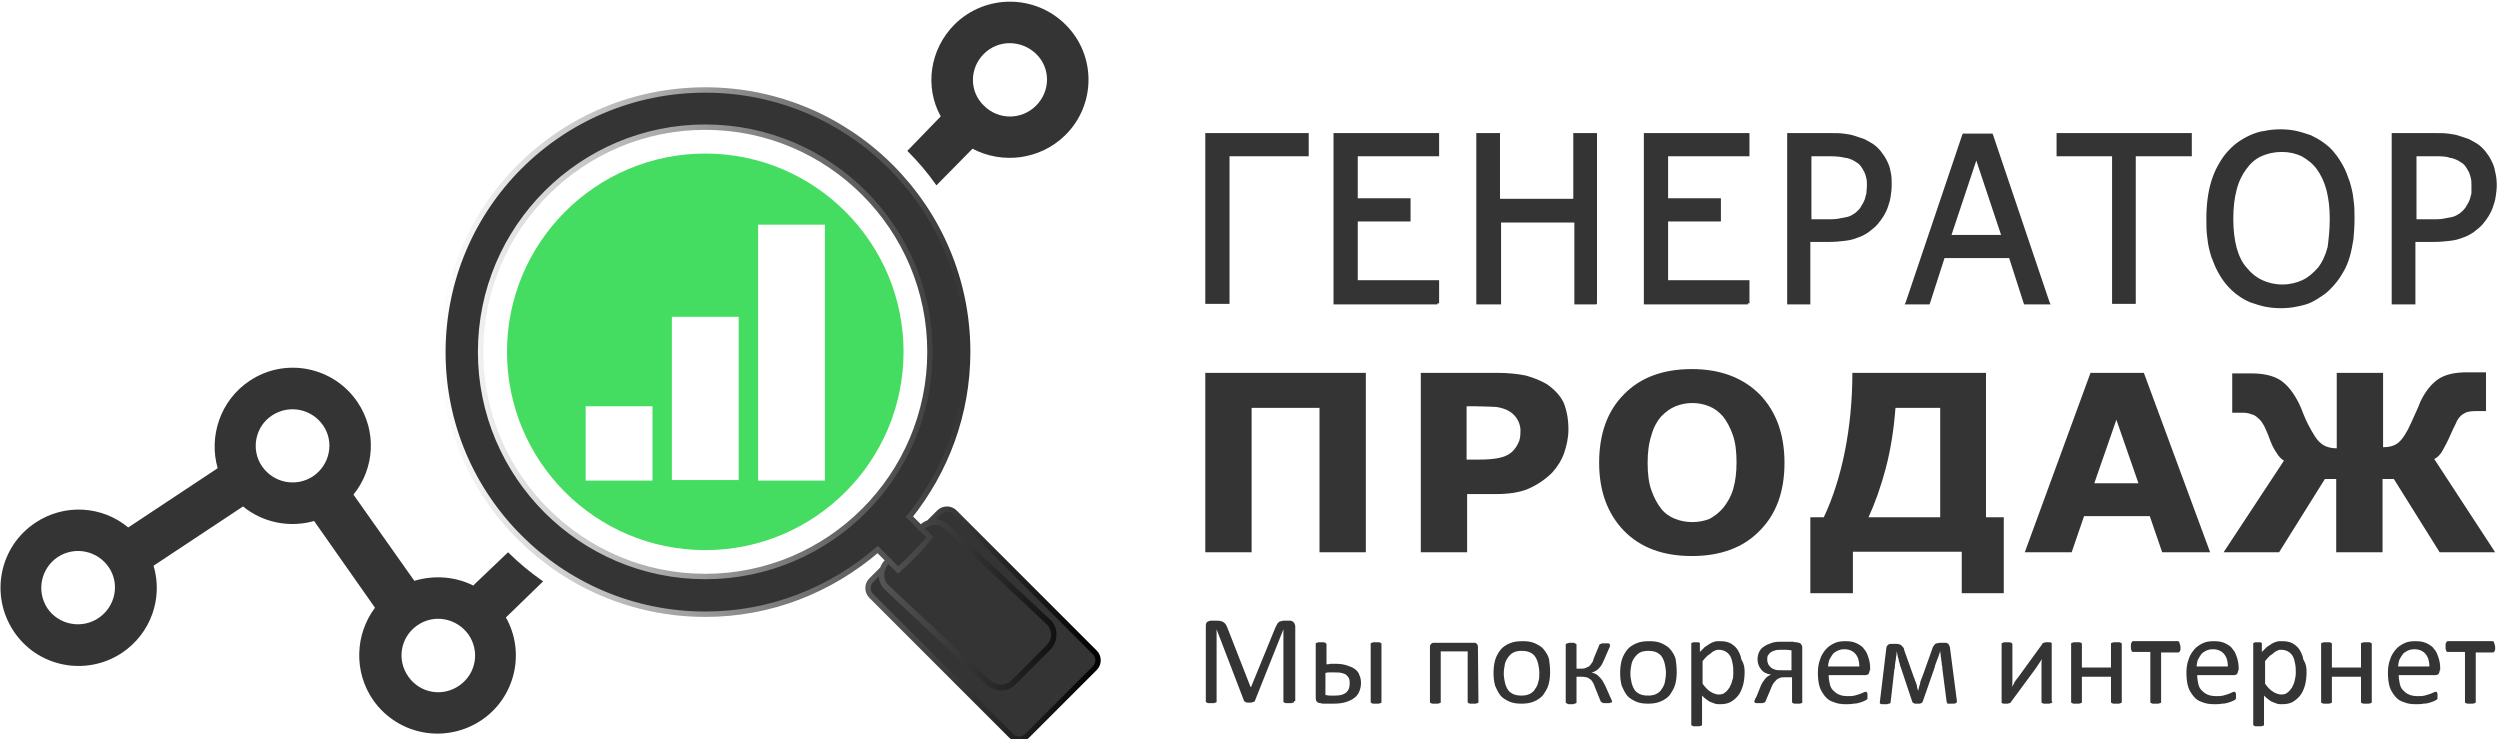
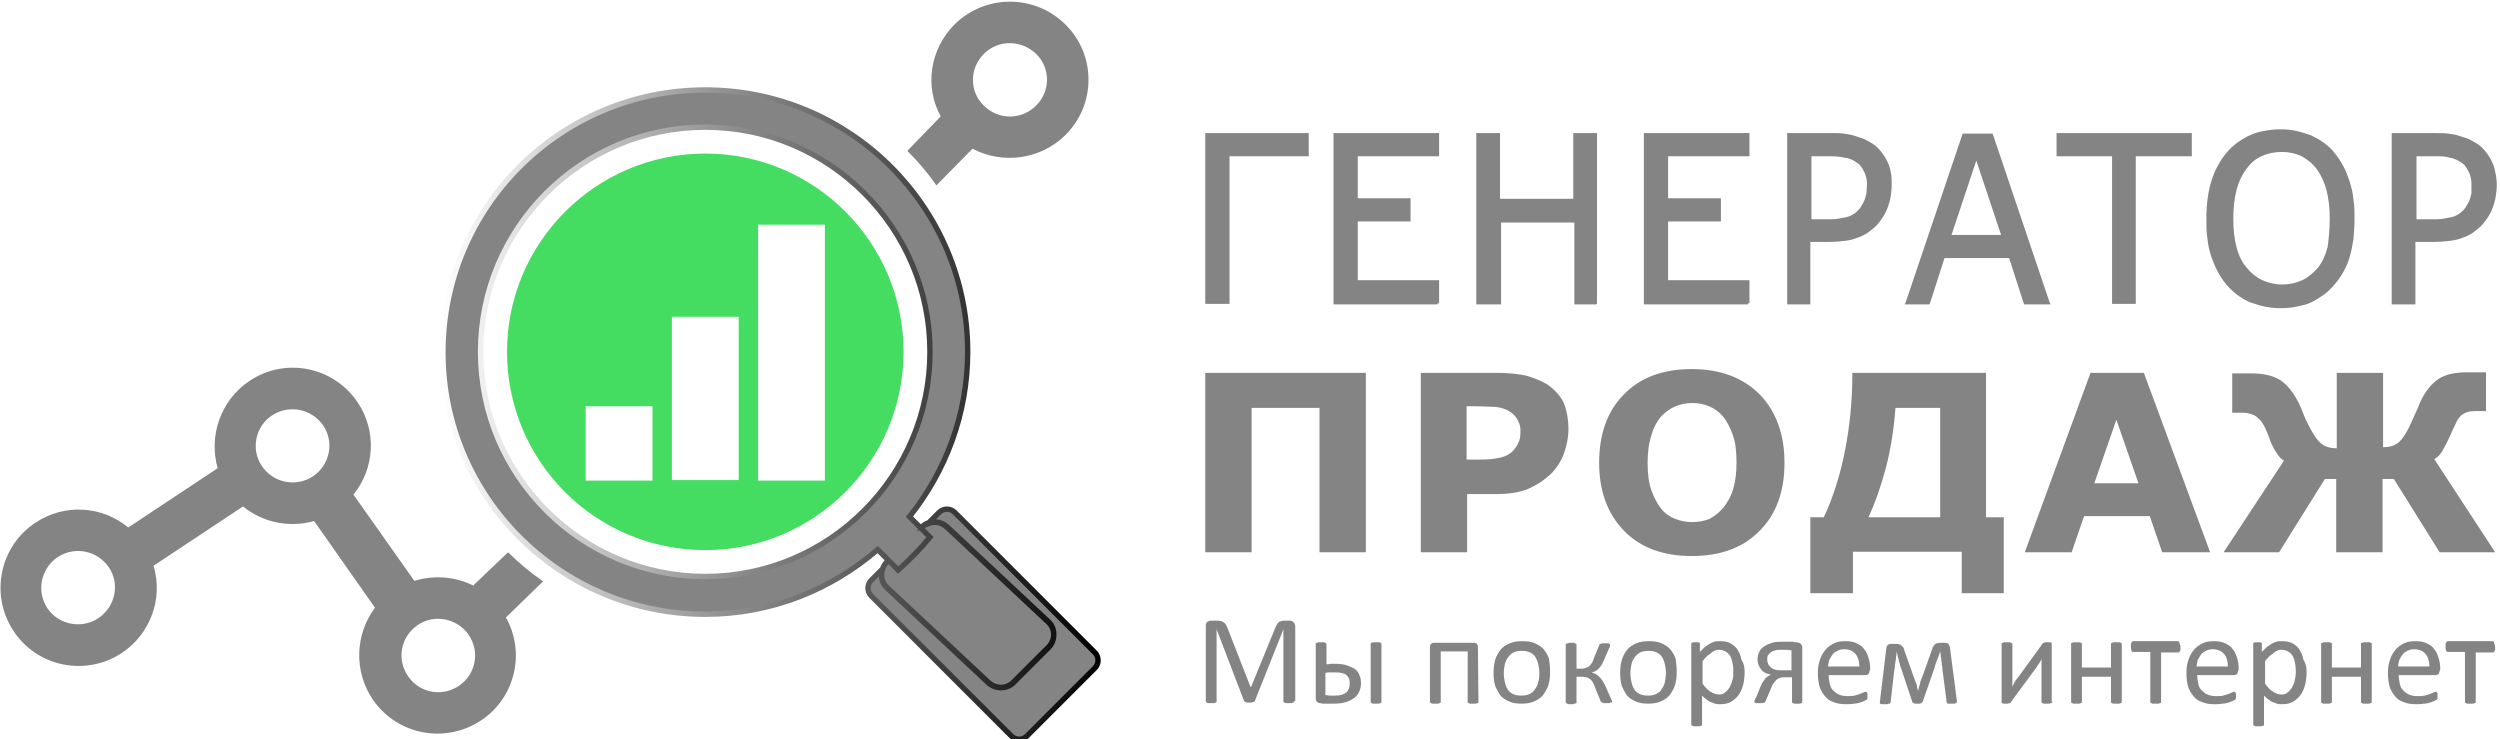
<svg xmlns="http://www.w3.org/2000/svg" version="1.1" id="Layer_1" x="0px" y="0px" viewBox="0 0 464 137" style="enable-background:new 0 0 464 137;" xml:space="preserve">
  <style type="text/css">
- 	.st0{fill:#353434;}
- 	.st1{fill:#353434;stroke:url(#SVGID_1_);stroke-miterlimit:10;}
+ 	.st0{fill:#848484;}
+ 	.st1{fill:#848484;stroke:url(#SVGID_1_);stroke-miterlimit:10;}
	.st2{fill:#44DD61;}
</style>
  <g>
    <path class="st0" d="M182.6,10c-2.7,2.7-2.7,7,0,9.6c2.7,2.7,7,2.7,9.7,0s2.7-7,0-9.6S185.3,7.3,182.6,10L182.6,10z M177.2,4.5   c5.7-5.6,14.9-5.6,20.6,0.1c5.7,5.7,5.6,14.9-0.1,20.5c-4.7,4.6-11.7,5.4-17.2,2.5l-6.7,6.8c-1.6-2.3-3.4-4.4-5.4-6.4l6.2-6.4   C171.6,16.2,172.5,9.2,177.2,4.5L177.2,4.5z M66.4,74.7c3.6,5.4,3.1,12.3-0.8,17.1l11.3,16c3.7-1.1,7.6-0.8,11,0.9v-0.1l6.4-6.1   c2,2,4.2,3.8,6.5,5.4l-6.9,6.7c3.6,6.4,1.8,14.6-4.3,18.9c-6.6,4.6-15.6,3.1-20.3-3.5c-3.7-5.3-3.4-12.3,0.3-17.2L58.3,96.7   C53.7,98,48.8,97,45.1,94l0,0l0,0l-16.6,11c1.8,6-0.5,12.6-5.9,16.2c-6.7,4.4-15.7,2.6-20.1-4.1S-0.1,101.4,6.6,97   c5.4-3.6,12.4-3.1,17.2,0.9l16.6-11c-1.7-5.9,0.5-12.6,5.9-16.2C53,66.2,62,68.1,66.4,74.7L66.4,74.7z M18.3,114.7   c3.1-2.1,4-6.3,1.9-9.4s-6.3-4-9.5-1.9c-3.1,2.1-4,6.3-1.9,9.5C10.9,116,15.2,116.8,18.3,114.7L18.3,114.7z M48.6,86.5   c2.1,3.1,6.3,4,9.5,1.9c3.1-2.1,4-6.3,1.9-9.4s-6.3-4-9.5-1.9C47.4,79.1,46.5,83.4,48.6,86.5L48.6,86.5z M77.4,116.1   c-3.1,2.2-3.8,6.4-1.6,9.5c2.2,3.1,6.4,3.8,9.5,1.6s3.8-6.4,1.6-9.5C84.7,114.7,80.5,113.9,77.4,116.1L77.4,116.1z" />
-     <linearGradient id="SVGID_1_" gradientUnits="userSpaceOnUse" x1="81.7" y1="76.95" x2="204.3" y2="76.95">
+     <linearGradient id="SVGID_1_" gradientUnits="userSpaceOnUse" x1="81.7" y1="61.05" x2="204.3" y2="61.05" gradientTransform="matrix(1 0 0 -1 0 138)">
      <stop offset="0" style="stop-color:#FFFFFF" />
      <stop offset="1" style="stop-color:#000000" />
    </linearGradient>
    <path class="st1" d="M172.6,65.3c0-23-18.7-41.7-41.7-41.7S89.2,42.3,89.2,65.3s18.7,41.7,41.7,41.7S172.6,88.3,172.6,65.3   L172.6,65.3z M130.9,16.7c26.9,0,48.7,21.8,48.7,48.6c0,11.6-4.1,22.2-10.8,30.6l3.8,3.8c-1.8,2.2-3.8,4.2-5.9,6.1l-3.8-3.8   c-8.6,7.4-19.7,12-32,12c-26.9,0-48.7-21.8-48.7-48.6C82.2,38.4,104,16.7,130.9,16.7L130.9,16.7z M188.1,126.6l6.5-6.5   c1.3-1.3,1.3-3.5,0-4.7l-18.8-17.6c-1.3-1.2-3.4-1.3-4.7,0l-0.2,0.2l1.7,1.7c-1.8,2.2-3.8,4.2-5.9,6.1l-1.8-1.8l-0.3,0.3   c-1.3,1.3-1.3,3.5,0,4.7l18.8,17.6C184.8,127.9,186.8,127.9,188.1,126.6L188.1,126.6z M175.8,97.9l18.8,17.6c1.3,1.2,1.3,3.4,0,4.7   l-6.5,6.5c-1.3,1.3-3.4,1.2-4.7,0l-18.8-17.6c-1-0.9-1.2-2.3-0.8-3.5l-2.1,2.1c-0.8,0.8-0.8,2.1,0,2.9l26,26c0.8,0.8,2.1,0.8,2.9,0   l12.6-12.6c0.8-0.8,0.8-2.1,0-2.9l-26-26c-0.8-0.8-2.1-0.8-2.9,0l-2.1,2.1C173.4,96.7,174.8,96.9,175.8,97.9L175.8,97.9z" />
    <path class="st2" d="M130.9,102.1c20.3,0,36.8-16.5,36.8-36.8s-16.5-36.8-36.8-36.8S94.1,45,94.1,65.3S110.5,102.1,130.9,102.1   L130.9,102.1z M124.7,58.8h12.4v30.3h-12.4L124.7,58.8L124.7,58.8z M140.7,41.7h12.4v47.5h-12.4V41.7L140.7,41.7z M108.7,75.4h12.4   v13.8h-12.4V75.4L108.7,75.4z" />
    <path class="st0" d="M240.2,130.1c0,0.1,0,0.1,0,0.2c0,0-0.1,0.1-0.2,0.1c-0.1,0-0.2,0.1-0.3,0.1s-0.3,0-0.5,0s-0.3,0-0.5,0   c-0.1,0-0.2,0-0.3-0.1c-0.1,0-0.1-0.1-0.2-0.1c0,0,0-0.1,0-0.2v-13.3l0,0l-5.3,13.3c0,0.1-0.1,0.1-0.1,0.1s-0.1,0.1-0.2,0.1   c-0.1,0-0.2,0-0.3,0.1c-0.1,0-0.2,0-0.4,0s-0.3,0-0.4,0c-0.1,0-0.2,0-0.3-0.1c-0.1,0-0.1-0.1-0.2-0.1l-0.1-0.1l-5.1-13.3l0,0v13.3   c0,0.1,0,0.1,0,0.2c0,0-0.1,0.1-0.2,0.1c-0.1,0-0.2,0.1-0.3,0.1s-0.3,0-0.5,0s-0.4,0-0.5,0s-0.2,0-0.3-0.1c-0.1,0-0.1-0.1-0.2-0.1   c0,0,0-0.1,0-0.2v-14c0-0.3,0.1-0.6,0.3-0.7s0.4-0.2,0.6-0.2h1.2c0.3,0,0.5,0,0.7,0.1c0.2,0,0.4,0.1,0.5,0.2s0.3,0.2,0.4,0.4   c0.1,0.2,0.2,0.3,0.3,0.6l4.3,11h0.1l4.5-11c0.1-0.2,0.2-0.4,0.3-0.6s0.2-0.3,0.3-0.4s0.3-0.2,0.4-0.2c0.2,0,0.3-0.1,0.5-0.1h1.3   c0.1,0,0.2,0,0.3,0.1c0.1,0,0.2,0.1,0.3,0.2s0.1,0.2,0.2,0.3c0,0.1,0.1,0.3,0.1,0.4v13.9H240.2z M256.4,130.2c0,0.1,0,0.1,0,0.2   c0,0-0.1,0.1-0.2,0.1s-0.2,0.1-0.3,0.1s-0.3,0-0.5,0s-0.3,0-0.5,0c-0.1,0-0.2,0-0.3-0.1c-0.1,0-0.1-0.1-0.2-0.1c0,0,0-0.1,0-0.2   v-10.6c0-0.1,0-0.1,0-0.2c0,0,0.1-0.1,0.2-0.1c0.1,0,0.2-0.1,0.3-0.1s0.3,0,0.5,0s0.4,0,0.5,0s0.2,0,0.3,0.1c0.1,0,0.1,0.1,0.2,0.1   c0,0,0,0.1,0,0.2V130.2L256.4,130.2z M246,123.3c0.3,0,0.6,0,0.9-0.1c0.3,0,0.6,0,1,0c0.8,0,1.5,0.1,2.1,0.3   c0.6,0.2,1.1,0.4,1.5,0.7c0.4,0.3,0.7,0.7,0.8,1.1c0.2,0.4,0.3,0.9,0.3,1.5c0,0.5-0.1,1-0.3,1.5s-0.5,0.9-0.9,1.2s-0.9,0.6-1.6,0.8   c-0.6,0.2-1.4,0.3-2.3,0.3c-0.2,0-0.4,0-0.6,0c-0.2,0-0.4,0-0.6,0c-0.2,0-0.4,0-0.6,0c-0.2,0-0.4,0-0.6-0.1c-0.3,0-0.6-0.1-0.7-0.3   c-0.2-0.2-0.2-0.4-0.2-0.8v-9.8c0-0.1,0-0.1,0-0.2c0,0,0.1-0.1,0.2-0.1c0.1,0,0.2-0.1,0.3-0.1s0.3,0,0.5,0c0.4,0,0.6,0,0.8,0.1   c0.1,0.1,0.2,0.2,0.2,0.3v3.7C246.2,123.3,246,123.3,246,123.3z M250.5,126.9c0-0.3,0-0.6-0.1-0.9s-0.3-0.5-0.5-0.7   s-0.5-0.3-0.9-0.4s-0.8-0.1-1.3-0.1c-0.3,0-0.6,0-0.9,0c-0.3,0-0.5,0-0.8,0.1v4.1c0.3,0,0.5,0.1,0.8,0.1s0.6,0,1,0   c1,0,1.6-0.2,2.1-0.6C250.3,128.1,250.5,127.6,250.5,126.9L250.5,126.9z M274.4,130.2c0,0.1,0,0.1,0,0.2c0,0-0.1,0.1-0.2,0.1   s-0.2,0.1-0.3,0.1c-0.1,0-0.3,0-0.5,0s-0.4,0-0.5,0s-0.2,0-0.3-0.1c-0.1,0-0.1-0.1-0.2-0.1c0,0,0-0.1,0-0.2v-9.3h-5v9.3   c0,0.1,0,0.1,0,0.2c0,0-0.1,0.1-0.2,0.1s-0.2,0.1-0.3,0.1c-0.1,0-0.3,0-0.5,0s-0.3,0-0.5,0c-0.1,0-0.2,0-0.3-0.1   c-0.1,0-0.1-0.1-0.2-0.1c0,0,0-0.1,0-0.2V120c0-0.2,0.1-0.4,0.2-0.5s0.3-0.2,0.4-0.2h7.7c0.2,0,0.3,0.1,0.4,0.2s0.2,0.3,0.2,0.5   L274.4,130.2L274.4,130.2z M287.7,124.7c0,0.9-0.1,1.7-0.3,2.4c-0.2,0.7-0.6,1.3-1,1.9c-0.4,0.5-1,0.9-1.7,1.2s-1.5,0.4-2.3,0.4   c-0.9,0-1.6-0.1-2.3-0.4c-0.6-0.3-1.2-0.6-1.6-1.1s-0.7-1.1-1-1.8c-0.2-0.7-0.3-1.5-0.3-2.4s0.1-1.7,0.3-2.4c0.2-0.7,0.6-1.4,1-1.9   s1-0.9,1.7-1.2c0.7-0.3,1.5-0.4,2.4-0.4s1.6,0.1,2.3,0.4c0.6,0.3,1.2,0.6,1.6,1.1s0.8,1.1,1,1.8   C287.6,123.1,287.7,123.8,287.7,124.7L287.7,124.7z M285.7,124.9c0-0.6-0.1-1.1-0.2-1.6s-0.3-1-0.5-1.3c-0.2-0.4-0.6-0.7-1-0.9   c-0.4-0.2-0.9-0.3-1.6-0.3c-0.6,0-1.1,0.1-1.5,0.3c-0.4,0.2-0.7,0.5-1,0.9s-0.5,0.8-0.6,1.3s-0.2,1.1-0.2,1.7s0.1,1.1,0.2,1.6   s0.3,1,0.5,1.3c0.2,0.4,0.6,0.7,1,0.9s0.9,0.3,1.6,0.3c0.6,0,1.1-0.1,1.5-0.3s0.8-0.5,1-0.9c0.3-0.4,0.5-0.8,0.6-1.3   C285.7,126,285.7,125.5,285.7,124.9L285.7,124.9z M299.2,130.2v0.1c0,0-0.1,0.1-0.2,0.1s-0.2,0-0.3,0.1c-0.1,0-0.3,0-0.5,0   s-0.4,0-0.5,0s-0.2,0-0.3-0.1c-0.1,0-0.1-0.1-0.2-0.1l-0.1-0.1l-1.1-2.7c-0.1-0.4-0.3-0.7-0.4-0.9c-0.2-0.3-0.3-0.5-0.6-0.6   c-0.2-0.2-0.4-0.3-0.7-0.3c-0.3-0.1-0.6-0.1-0.9-0.1h-0.8v4.8c0,0,0,0.1-0.1,0.1c0,0-0.1,0.1-0.2,0.1s-0.2,0-0.3,0.1   c-0.1,0-0.3,0-0.4,0c-0.2,0-0.3,0-0.4,0s-0.2,0-0.3-0.1c-0.1,0-0.1-0.1-0.2-0.1l-0.1-0.1v-10.8c0,0,0-0.1,0.1-0.1   c0,0,0.1-0.1,0.2-0.1s0.2,0,0.3-0.1c0.1,0,0.3,0,0.4,0c0.2,0,0.3,0,0.4,0s0.2,0,0.3,0.1c0.1,0,0.1,0.1,0.2,0.1l0.1,0.1v4.5h0.8   c0.3,0,0.6,0,0.8-0.1c0.2-0.1,0.5-0.2,0.7-0.3c0.2-0.2,0.4-0.4,0.5-0.6c0.2-0.2,0.3-0.5,0.4-0.9l1-2.4c0-0.1,0-0.1,0.1-0.2   c0,0,0.1-0.1,0.2-0.1s0.2-0.1,0.3-0.1c0.1,0,0.3,0,0.5,0s0.3,0,0.5,0c0.1,0,0.2,0,0.3,0.1c0.1,0,0.1,0.1,0.1,0.1v0.1   c0,0.1,0,0.1,0,0.2s0,0.2-0.1,0.3l-1,2.3c-0.2,0.4-0.3,0.7-0.5,1s-0.4,0.5-0.6,0.7s-0.4,0.3-0.6,0.4s-0.4,0.2-0.6,0.2l0,0   c0.3,0.1,0.5,0.2,0.8,0.3c0.2,0.1,0.4,0.3,0.6,0.5s0.4,0.4,0.6,0.7c0.2,0.3,0.3,0.6,0.5,0.9l1.2,2.7c0,0.1,0.1,0.1,0.1,0.2   L299.2,130.2C299.2,130.1,299.2,130.1,299.2,130.2L299.2,130.2L299.2,130.2z M311.2,124.7c0,0.9-0.1,1.7-0.3,2.4   c-0.2,0.7-0.6,1.3-1,1.9c-0.4,0.5-1,0.9-1.7,1.2s-1.5,0.4-2.3,0.4c-0.9,0-1.6-0.1-2.3-0.4c-0.6-0.3-1.2-0.6-1.6-1.1s-0.7-1.1-1-1.8   c-0.2-0.7-0.3-1.5-0.3-2.4s0.1-1.7,0.3-2.4c0.2-0.7,0.6-1.4,1-1.9s1-0.9,1.7-1.2c0.7-0.3,1.5-0.4,2.4-0.4s1.6,0.1,2.3,0.4   c0.6,0.3,1.2,0.6,1.6,1.1s0.8,1.1,1,1.8C311.1,123.1,311.2,123.8,311.2,124.7L311.2,124.7z M309.2,124.9c0-0.6-0.1-1.1-0.2-1.6   s-0.3-1-0.5-1.3c-0.2-0.4-0.6-0.7-1-0.9c-0.4-0.2-0.9-0.3-1.6-0.3c-0.6,0-1.1,0.1-1.5,0.3c-0.4,0.2-0.7,0.5-1,0.9s-0.5,0.8-0.6,1.3   s-0.2,1.1-0.2,1.7s0.1,1.1,0.2,1.6s0.3,1,0.5,1.3c0.2,0.4,0.6,0.7,1,0.9s0.9,0.3,1.6,0.3c0.6,0,1.1-0.1,1.5-0.3s0.8-0.5,1-0.9   c0.3-0.4,0.5-0.8,0.6-1.3C309.1,126,309.2,125.5,309.2,124.9L309.2,124.9z M323.8,124.7c0,0.9-0.1,1.8-0.3,2.5   c-0.2,0.7-0.5,1.4-0.9,1.9s-0.9,0.9-1.4,1.2c-0.6,0.3-1.2,0.4-2,0.4c-0.3,0-0.6,0-0.9-0.1s-0.5-0.2-0.8-0.3s-0.5-0.3-0.8-0.5   s-0.5-0.4-0.8-0.7v5.3c0,0.1,0,0.1,0,0.2c0,0-0.1,0.1-0.2,0.1s-0.2,0.1-0.3,0.1c-0.1,0-0.3,0-0.5,0s-0.3,0-0.5,0   c-0.1,0-0.2,0-0.3-0.1c-0.1,0-0.1-0.1-0.2-0.1c0,0,0-0.1,0-0.2v-14.8c0-0.1,0-0.1,0-0.2l0.1-0.1c0.1,0,0.2-0.1,0.3-0.1   c0.1,0,0.2,0,0.4,0c0.2,0,0.3,0,0.4,0s0.2,0,0.3,0.1c0.1,0,0.1,0.1,0.1,0.1s0,0.1,0,0.2v1.4c0.3-0.3,0.6-0.6,0.9-0.9   c0.3-0.2,0.6-0.4,0.9-0.6s0.6-0.3,0.9-0.4s0.6-0.1,1-0.1c0.8,0,1.4,0.1,2,0.4c0.5,0.3,1,0.7,1.3,1.2s0.6,1.1,0.7,1.8   C323.7,123.2,323.8,123.9,323.8,124.7L323.8,124.7z M321.7,124.9c0-0.5,0-1.1-0.1-1.6s-0.2-1-0.4-1.4c-0.2-0.4-0.5-0.7-0.8-0.9   c-0.3-0.2-0.8-0.4-1.3-0.4c-0.3,0-0.5,0-0.7,0.1s-0.5,0.2-0.7,0.4c-0.2,0.2-0.5,0.4-0.8,0.6c-0.3,0.3-0.6,0.6-0.9,1v4.2   c0.5,0.7,1,1.2,1.5,1.5s1,0.5,1.5,0.5s0.9-0.1,1.2-0.4c0.3-0.2,0.6-0.6,0.8-0.9c0.2-0.4,0.4-0.8,0.5-1.3   C321.7,125.9,321.7,125.4,321.7,124.9L321.7,124.9z M334.5,130.2c0,0.1,0,0.1,0,0.2l-0.1,0.1c-0.1,0-0.2,0-0.3,0.1   c-0.1,0-0.3,0-0.5,0s-0.3,0-0.5,0c-0.1,0-0.2,0-0.3-0.1c-0.1,0-0.1-0.1-0.2-0.1c0,0,0-0.1,0-0.2v-4.5h-1.1c-0.5,0-0.9,0-1.1,0.1   c-0.3,0.1-0.5,0.2-0.7,0.4c-0.2,0.2-0.4,0.4-0.6,0.7c-0.2,0.3-0.3,0.6-0.5,1.1l-0.9,2.1c0,0.1-0.1,0.2-0.1,0.2   c0,0.1-0.1,0.1-0.2,0.1s-0.2,0.1-0.3,0.1c-0.1,0-0.3,0-0.5,0c-0.1,0-0.3,0-0.4,0s-0.2,0-0.3,0c-0.1,0-0.1-0.1-0.2-0.1   c0,0-0.1-0.1-0.1-0.2c0-0.1,0-0.1,0.1-0.3c0-0.1,0.1-0.3,0.3-0.6l0.8-2c0.2-0.5,0.5-0.9,0.8-1.3s0.7-0.6,1.1-0.8   c-0.8-0.1-1.4-0.4-1.8-0.9s-0.7-1.1-0.7-1.9c0-0.5,0.1-1,0.3-1.4c0.2-0.4,0.5-0.8,0.9-1c0.4-0.3,0.9-0.5,1.5-0.7s1.3-0.2,2.1-0.2   c0.2,0,0.4,0,0.6,0s0.5,0,0.8,0s0.5,0,0.8,0.1c0.2,0,0.5,0,0.6,0.1c0.2,0,0.4,0.1,0.5,0.3c0.1,0.1,0.2,0.3,0.2,0.5L334.5,130.2   L334.5,130.2z M332.5,120.7c-0.3,0-0.6-0.1-0.9-0.1s-0.6,0-0.8,0c-0.5,0-1,0-1.3,0.1c-0.4,0.1-0.6,0.2-0.9,0.4   c-0.2,0.2-0.4,0.4-0.5,0.6s-0.1,0.5-0.1,0.8s0.1,0.5,0.2,0.8c0.1,0.2,0.3,0.4,0.5,0.6s0.5,0.3,0.8,0.4s0.8,0.1,1.4,0.1h1.6   L332.5,120.7L332.5,120.7z M347,124.4c0,0.3-0.1,0.5-0.2,0.7c-0.2,0.1-0.3,0.2-0.5,0.2h-6.9c0,0.6,0.1,1.1,0.2,1.6s0.3,0.9,0.6,1.2   c0.3,0.3,0.6,0.6,1.1,0.8c0.4,0.2,1,0.3,1.6,0.3c0.5,0,0.9,0,1.3-0.1s0.7-0.2,1-0.3s0.5-0.2,0.7-0.3s0.3-0.1,0.4-0.1s0.1,0,0.1,0   l0.1,0.1c0,0.1,0,0.1,0.1,0.2c0,0.1,0,0.2,0,0.4c0,0.1,0,0.2,0,0.3s0,0.1,0,0.2c0,0.1,0,0.1-0.1,0.2l-0.1,0.1c0,0-0.2,0.1-0.4,0.2   c-0.2,0.1-0.5,0.2-0.8,0.3s-0.7,0.2-1.2,0.2c-0.4,0.1-0.9,0.1-1.4,0.1c-0.9,0-1.6-0.1-2.3-0.4c-0.7-0.2-1.2-0.6-1.6-1.1   s-0.8-1.1-1-1.8s-0.3-1.6-0.3-2.5s0.1-1.7,0.4-2.5c0.2-0.7,0.6-1.3,1-1.8s1-0.9,1.6-1.2c0.6-0.3,1.3-0.4,2.1-0.4   c0.8,0,1.5,0.1,2.1,0.4s1.1,0.6,1.4,1.1c0.4,0.4,0.6,1,0.8,1.6c0.2,0.6,0.3,1.3,0.3,1.9v0.4L347,124.4L347,124.4z M345.1,123.8   c0-1-0.2-1.8-0.7-2.4s-1.2-0.9-2.1-0.9c-0.5,0-0.9,0.1-1.3,0.3c-0.4,0.2-0.7,0.4-0.9,0.7c-0.2,0.3-0.4,0.6-0.6,1   c-0.1,0.4-0.2,0.8-0.2,1.2h5.8L345.1,123.8L345.1,123.8z M363.2,130.1c0,0.2,0,0.3-0.2,0.4c-0.1,0.1-0.4,0.1-0.7,0.1   c-0.2,0-0.4,0-0.5,0s-0.2,0-0.3,0c-0.1,0-0.1-0.1-0.1-0.1s0-0.1-0.1-0.2l-0.8-6.2c0-0.2,0-0.5-0.1-0.7c0-0.2,0-0.5-0.1-0.8   c0-0.3,0-0.5-0.1-0.8c0-0.3,0-0.5-0.1-0.7v-0.3c-0.1,0.2-0.1,0.5-0.2,0.7c-0.1,0.3-0.2,0.5-0.3,0.8c-0.1,0.3-0.2,0.5-0.3,0.8   c-0.1,0.3-0.2,0.5-0.2,0.7l-2.2,6.3c0,0.1-0.1,0.2-0.1,0.2c0,0.1-0.1,0.1-0.2,0.2c-0.1,0-0.2,0.1-0.3,0.1c-0.1,0-0.3,0-0.4,0   c-0.2,0-0.3,0-0.4,0s-0.2,0-0.3-0.1c-0.1,0-0.1-0.1-0.2-0.1c0-0.1-0.1-0.1-0.1-0.2l-2.1-6.3c-0.1-0.2-0.2-0.5-0.2-0.7   c-0.1-0.3-0.2-0.5-0.2-0.8c-0.1-0.3-0.2-0.5-0.2-0.8c-0.1-0.3-0.1-0.5-0.2-0.7v0.3c0,0.2,0,0.5-0.1,0.7c0,0.3,0,0.5-0.1,0.8   c0,0.3-0.1,0.5-0.1,0.8s0,0.5-0.1,0.7l-0.7,6.1c0,0.1,0,0.2-0.1,0.2c0,0.1-0.1,0.1-0.2,0.1s-0.2,0-0.3,0.1c-0.1,0-0.3,0-0.5,0   s-0.4,0-0.5,0s-0.2,0-0.3-0.1c-0.1,0-0.1-0.1-0.1-0.1c0-0.1,0-0.1,0-0.2l1.2-10c0-0.2,0.1-0.4,0.3-0.6c0.1-0.1,0.3-0.2,0.6-0.2h0.9   c0.2,0,0.4,0,0.6,0.1c0.2,0,0.3,0.1,0.4,0.2s0.2,0.2,0.3,0.3c0.1,0.1,0.2,0.3,0.2,0.5l1.6,4.5c0.1,0.3,0.2,0.6,0.3,0.8   c0.1,0.3,0.2,0.6,0.3,0.8c0.1,0.3,0.2,0.5,0.2,0.8c0.1,0.3,0.1,0.5,0.2,0.7l0,0c0.1-0.2,0.1-0.5,0.2-0.8s0.2-0.5,0.2-0.8   c0.1-0.3,0.2-0.6,0.3-0.8c0.1-0.3,0.2-0.5,0.3-0.8l1.6-4.5c0.1-0.2,0.1-0.4,0.2-0.5s0.2-0.3,0.3-0.4c0.1-0.1,0.2-0.2,0.4-0.2   c0.2,0,0.3-0.1,0.6-0.1h0.9c0.3,0,0.5,0.1,0.6,0.2s0.2,0.3,0.3,0.6L363.2,130.1L363.2,130.1z M380.9,130.2c0,0.1,0,0.1,0,0.2   c0,0-0.1,0.1-0.2,0.1s-0.2,0-0.3,0.1c-0.1,0-0.3,0-0.5,0s-0.3,0-0.5,0c-0.1,0-0.2,0-0.3-0.1c-0.1,0-0.1-0.1-0.2-0.1   c0,0,0-0.1,0-0.2v-6.1c0-0.3,0-0.6,0-0.9s0-0.6,0.1-0.9c-0.2,0.3-0.4,0.6-0.6,0.9s-0.4,0.6-0.6,0.9l-4.5,6.1   c-0.1,0.1-0.1,0.1-0.1,0.2c0,0-0.1,0.1-0.2,0.1s-0.2,0-0.3,0.1c-0.1,0-0.2,0-0.4,0c-0.2,0-0.3,0-0.4,0s-0.2,0-0.3-0.1   c-0.1,0-0.1-0.1-0.1-0.1s0-0.1,0-0.2v-10.6c0-0.1,0-0.1,0-0.2c0,0,0.1-0.1,0.2-0.1s0.2-0.1,0.3-0.1c0.1,0,0.3,0,0.5,0   c0.4,0,0.6,0,0.8,0.1c0.1,0.1,0.2,0.1,0.2,0.3v6.1c0,0.3,0,0.6,0,0.9s0,0.6-0.1,0.9c0.2-0.3,0.4-0.6,0.5-0.9   c0.2-0.3,0.4-0.6,0.6-0.8l4.5-6.2c0-0.1,0.1-0.1,0.1-0.2c0.1,0,0.1-0.1,0.2-0.1s0.2,0,0.3-0.1c0.1,0,0.2,0,0.4,0c0.2,0,0.3,0,0.4,0   s0.2,0,0.3,0.1c0.1,0,0.1,0.1,0.1,0.1s0,0.1,0,0.2v10.6L380.9,130.2L380.9,130.2z M393.8,130.2c0,0.1,0,0.1,0,0.2   c0,0-0.1,0.1-0.2,0.1s-0.2,0.1-0.3,0.1c-0.1,0-0.3,0-0.5,0s-0.4,0-0.5,0s-0.2,0-0.3-0.1c-0.1,0-0.1-0.1-0.2-0.1c0,0,0-0.1,0-0.2   v-4.6h-5.4v4.6c0,0.1,0,0.1,0,0.2c0,0-0.1,0.1-0.2,0.1s-0.2,0.1-0.3,0.1c-0.1,0-0.3,0-0.5,0s-0.3,0-0.5,0c-0.1,0-0.2,0-0.3-0.1   c-0.1,0-0.1-0.1-0.2-0.1c0,0,0-0.1,0-0.2v-10.6c0-0.1,0-0.1,0-0.2c0,0,0.1-0.1,0.2-0.1s0.2-0.1,0.3-0.1c0.1,0,0.3,0,0.5,0   s0.4,0,0.5,0s0.2,0,0.3,0.1c0.1,0,0.1,0.1,0.2,0.1c0,0,0,0.1,0,0.2v4.3h5.4v-4.3c0-0.1,0-0.1,0-0.2c0,0,0.1-0.1,0.2-0.1   s0.2-0.1,0.3-0.1c0.1,0,0.3,0,0.5,0s0.3,0,0.5,0c0.1,0,0.2,0,0.3,0.1c0.1,0,0.1,0.1,0.2,0.1c0,0,0,0.1,0,0.2V130.2L393.8,130.2z" />
    <path class="st0" d="M404.7,120.1c0,0.2,0,0.3,0,0.4s0,0.2-0.1,0.3c0,0.1-0.1,0.1-0.1,0.2c0,0-0.1,0.1-0.2,0.1h-3.2v9.1   c0,0.1,0,0.1,0,0.2c0,0-0.1,0.1-0.2,0.1s-0.2,0.1-0.3,0.1c-0.1,0-0.3,0-0.5,0s-0.3,0-0.5,0c-0.1,0-0.2,0-0.3-0.1   c-0.1,0-0.1-0.1-0.2-0.1c0,0,0-0.1,0-0.2V121h-3.2c-0.1,0-0.1,0-0.2-0.1c-0.1,0-0.1-0.1-0.1-0.2s-0.1-0.2-0.1-0.3   c0-0.1,0-0.2,0-0.4c0-0.1,0-0.3,0-0.4s0-0.2,0.1-0.3c0-0.1,0.1-0.1,0.1-0.2c0,0,0.1-0.1,0.2-0.1h8.3c0.1,0,0.1,0,0.2,0.1   c0.1,0,0.1,0.1,0.1,0.2s0.1,0.2,0.1,0.3C404.7,119.9,404.7,120,404.7,120.1L404.7,120.1z M415.4,124.4c0,0.3-0.1,0.5-0.2,0.7   c-0.2,0.1-0.3,0.2-0.5,0.2h-6.9c0,0.6,0.1,1.1,0.2,1.6s0.3,0.9,0.6,1.2c0.3,0.3,0.6,0.6,1.1,0.8c0.4,0.2,1,0.3,1.6,0.3   c0.5,0,0.9,0,1.3-0.1s0.7-0.2,1-0.3s0.5-0.2,0.7-0.3s0.3-0.1,0.4-0.1s0.1,0,0.1,0l0.1,0.1c0,0.1,0,0.1,0.1,0.2c0,0.1,0,0.2,0,0.4   c0,0.1,0,0.2,0,0.3s0,0.1,0,0.2c0,0.1,0,0.1-0.1,0.2l-0.1,0.1c0,0-0.2,0.1-0.4,0.2c-0.2,0.1-0.5,0.2-0.8,0.3s-0.7,0.2-1.2,0.2   c-0.4,0.1-0.9,0.1-1.4,0.1c-0.9,0-1.6-0.1-2.3-0.4c-0.7-0.2-1.2-0.6-1.6-1.1s-0.8-1.1-1-1.8s-0.3-1.6-0.3-2.5s0.1-1.7,0.4-2.5   c0.2-0.7,0.6-1.3,1-1.8s1-0.9,1.6-1.2c0.6-0.3,1.3-0.4,2.1-0.4c0.8,0,1.5,0.1,2.1,0.4s1.1,0.6,1.4,1.1c0.4,0.4,0.6,1,0.8,1.6   c0.2,0.6,0.3,1.3,0.3,1.9v0.4L415.4,124.4L415.4,124.4z M413.5,123.8c0-1-0.2-1.8-0.7-2.4s-1.2-0.9-2.1-0.9c-0.5,0-0.9,0.1-1.3,0.3   c-0.4,0.2-0.7,0.4-0.9,0.7c-0.2,0.3-0.4,0.6-0.6,1c-0.1,0.4-0.2,0.8-0.2,1.2h5.8L413.5,123.8L413.5,123.8z M428.1,124.7   c0,0.9-0.1,1.8-0.3,2.5c-0.2,0.7-0.5,1.4-0.9,1.9s-0.9,0.9-1.4,1.2c-0.6,0.3-1.2,0.4-2,0.4c-0.3,0-0.6,0-0.9-0.1s-0.5-0.2-0.8-0.3   s-0.5-0.3-0.8-0.5s-0.5-0.4-0.8-0.7v5.3c0,0.1,0,0.1,0,0.2c0,0-0.1,0.1-0.2,0.1s-0.2,0.1-0.3,0.1c-0.1,0-0.3,0-0.5,0s-0.3,0-0.5,0   c-0.1,0-0.2,0-0.3-0.1c-0.1,0-0.1-0.1-0.2-0.1c0,0,0-0.1,0-0.2v-14.8c0-0.1,0-0.1,0-0.2l0.1-0.1c0.1,0,0.2-0.1,0.3-0.1   c0.1,0,0.2,0,0.4,0c0.2,0,0.3,0,0.4,0s0.2,0,0.3,0.1c0.1,0,0.1,0.1,0.1,0.1s0,0.1,0,0.2v1.4c0.3-0.3,0.6-0.6,0.9-0.9   c0.3-0.2,0.6-0.4,0.9-0.6s0.6-0.3,0.9-0.4s0.6-0.1,1-0.1c0.8,0,1.4,0.1,2,0.4c0.5,0.3,1,0.7,1.3,1.2s0.6,1.1,0.7,1.8   C428,123.2,428.1,123.9,428.1,124.7L428.1,124.7z M426.1,124.9c0-0.5,0-1.1-0.1-1.6s-0.2-1-0.4-1.4c-0.2-0.4-0.5-0.7-0.8-0.9   c-0.3-0.2-0.8-0.4-1.3-0.4c-0.3,0-0.5,0-0.7,0.1s-0.5,0.2-0.7,0.4c-0.2,0.2-0.5,0.4-0.8,0.6c-0.3,0.3-0.6,0.6-0.9,1v4.2   c0.5,0.7,1,1.2,1.5,1.5s1,0.5,1.5,0.5s0.9-0.1,1.2-0.4c0.3-0.2,0.6-0.6,0.8-0.9c0.2-0.4,0.4-0.8,0.5-1.3   C426,125.9,426.1,125.4,426.1,124.9L426.1,124.9z M440.2,130.2c0,0.1,0,0.1,0,0.2c0,0-0.1,0.1-0.2,0.1s-0.2,0.1-0.3,0.1   c-0.1,0-0.3,0-0.5,0s-0.4,0-0.5,0s-0.2,0-0.3-0.1c-0.1,0-0.1-0.1-0.2-0.1c0,0,0-0.1,0-0.2v-4.6h-5.4v4.6c0,0.1,0,0.1,0,0.2   c0,0-0.1,0.1-0.2,0.1s-0.2,0.1-0.3,0.1c-0.1,0-0.3,0-0.5,0s-0.3,0-0.5,0c-0.1,0-0.2,0-0.3-0.1c-0.1,0-0.1-0.1-0.2-0.1   c0,0,0-0.1,0-0.2v-10.6c0-0.1,0-0.1,0-0.2c0,0,0.1-0.1,0.2-0.1s0.2-0.1,0.3-0.1c0.1,0,0.3,0,0.5,0s0.4,0,0.5,0s0.2,0,0.3,0.1   c0.1,0,0.1,0.1,0.2,0.1c0,0,0,0.1,0,0.2v4.3h5.4v-4.3c0-0.1,0-0.1,0-0.2c0,0,0.1-0.1,0.2-0.1s0.2-0.1,0.3-0.1c0.1,0,0.3,0,0.5,0   s0.3,0,0.5,0c0.1,0,0.2,0,0.3,0.1c0.1,0,0.1,0.1,0.2,0.1c0,0,0,0.1,0,0.2V130.2L440.2,130.2z M452.8,124.4c0,0.3-0.1,0.5-0.2,0.7   c-0.2,0.1-0.3,0.2-0.5,0.2h-6.9c0,0.6,0.1,1.1,0.2,1.6s0.3,0.9,0.6,1.2c0.3,0.3,0.6,0.6,1.1,0.8c0.4,0.2,1,0.3,1.6,0.3   c0.5,0,0.9,0,1.3-0.1s0.7-0.2,1-0.3s0.5-0.2,0.7-0.3s0.3-0.1,0.4-0.1s0.1,0,0.1,0l0.1,0.1c0,0.1,0,0.1,0.1,0.2c0,0.1,0,0.2,0,0.4   c0,0.1,0,0.2,0,0.3s0,0.1,0,0.2c0,0.1,0,0.1-0.1,0.2l-0.1,0.1c0,0-0.2,0.1-0.4,0.2c-0.2,0.1-0.5,0.2-0.8,0.3s-0.7,0.2-1.2,0.2   c-0.4,0.1-0.9,0.1-1.4,0.1c-0.9,0-1.6-0.1-2.3-0.4c-0.7-0.2-1.2-0.6-1.6-1.1s-0.8-1.1-1-1.8s-0.3-1.6-0.3-2.5s0.1-1.7,0.4-2.5   c0.2-0.7,0.6-1.3,1-1.8s1-0.9,1.6-1.2c0.6-0.3,1.3-0.4,2.1-0.4c0.8,0,1.5,0.1,2.1,0.4s1.1,0.6,1.4,1.1c0.4,0.4,0.6,1,0.8,1.6   c0.2,0.6,0.3,1.3,0.3,1.9v0.4L452.8,124.4L452.8,124.4z M450.9,123.8c0-1-0.2-1.8-0.7-2.4s-1.2-0.9-2.1-0.9c-0.5,0-0.9,0.1-1.3,0.3   c-0.4,0.2-0.7,0.4-0.9,0.7c-0.2,0.3-0.4,0.6-0.6,1c-0.1,0.4-0.2,0.8-0.2,1.2h5.8L450.9,123.8L450.9,123.8z M463.1,120.1   c0,0.2,0,0.3,0,0.4s0,0.2-0.1,0.3c0,0.1-0.1,0.1-0.1,0.2c0,0-0.1,0.1-0.2,0.1h-3.2v9.1c0,0.1,0,0.1,0,0.2c0,0-0.1,0.1-0.2,0.1   s-0.2,0.1-0.3,0.1c-0.1,0-0.3,0-0.5,0s-0.3,0-0.5,0c-0.1,0-0.2,0-0.3-0.1c-0.1,0-0.1-0.1-0.2-0.1c0,0,0-0.1,0-0.2V121h-3.2   c-0.1,0-0.1,0-0.2-0.1c-0.1,0-0.1-0.1-0.1-0.2s-0.1-0.2-0.1-0.3c0-0.1,0-0.2,0-0.4c0-0.1,0-0.3,0-0.4s0-0.2,0.1-0.3   c0-0.1,0.1-0.1,0.1-0.2c0,0,0.1-0.1,0.2-0.1h8.3c0.1,0,0.1,0,0.2,0.1c0.1,0,0.1,0.1,0.1,0.2s0.1,0.2,0.1,0.3   C463.1,119.9,463.1,120,463.1,120.1L463.1,120.1z" />
    <path class="st0" d="M242.6,28.7h-14.8v27.5H224V25h18.6V28.7L242.6,28.7z M266.8,56.2h-19V25h19v3.7h-15.1v8.5h9.8v3.7h-9.8v11.6   h15.1L266.8,56.2L266.8,56.2z M296.3,56.2h-3.8V40.9h-14.3v15.3h-3.8V25h3.8v12.2h14.3V25h3.8V56.2L296.3,56.2z M324.4,56.2h-19V25   h19v3.7h-15.1v8.5h9.8v3.7h-9.8v11.6h15.1V56.2L324.4,56.2z M350.8,34.4c0,1.4-0.2,2.7-0.7,3.8c-0.4,1.2-1.1,2.2-1.9,3.1   c-1,1.1-2.2,1.9-3.5,2.4s-3.1,0.8-5.1,0.8h-3.8v11.6H332V25h7.8c1.7,0,3.2,0.2,4.4,0.5c1.2,0.3,2.3,0.8,3.2,1.5   c1.1,0.8,1.9,1.8,2.5,3C350.5,31.1,350.8,32.6,350.8,34.4L350.8,34.4z M346.8,34.5c0-1.1-0.2-2-0.5-2.8s-0.9-1.4-1.6-1.9   c-0.6-0.4-1.3-0.7-2.1-0.9c-0.8-0.2-1.8-0.3-3-0.3h-3.8V41h3.2c1.5,0,2.8-0.2,3.8-0.4c1-0.3,1.8-0.8,2.4-1.4c0.6-0.7,1-1.4,1.3-2.1   C346.7,36.3,346.8,35.4,346.8,34.5L346.8,34.5z M380,56.2h-4.1l-2.8-8.7h-12.5l-2.8,8.7h-3.9L364.4,25h5.1L380,56.2L380,56.2z    M371.9,43.9l-5-15.3l-5.1,15.3H371.9L371.9,43.9z M406.4,28.7h-10.3v27.5h-3.8V28.7H382V25h24.5v3.7H406.4z M433.1,28.6   c1.2,1.4,2.1,3.1,2.7,5.1s0.9,4.3,0.9,6.9c0,2.6-0.3,4.9-1,6.9c-0.6,2-1.5,3.7-2.7,5.1c-1.2,1.4-2.6,2.5-4.2,3.2s-3.5,1.1-5.5,1.1   s-3.9-0.4-5.5-1.1c-1.7-0.7-3.1-1.8-4.2-3.2c-1.2-1.4-2.1-3.1-2.7-5.1s-0.9-4.3-0.9-6.9c0-2.5,0.3-4.8,0.9-6.8s1.5-3.7,2.7-5.2   c1.1-1.4,2.5-2.4,4.2-3.1s3.5-1.1,5.5-1.1c2.1,0,3.9,0.4,5.6,1.1C430.5,26.2,431.9,27.2,433.1,28.6L433.1,28.6z M432.7,40.6   c0-4-0.8-7.1-2.5-9.3s-4-3.3-6.9-3.3s-5.2,1.1-6.9,3.3c-1.7,2.2-2.5,5.3-2.5,9.3c0,4.1,0.9,7.2,2.6,9.4s4,3.2,6.8,3.2   c2.9,0,5.1-1.1,6.8-3.2C431.9,47.8,432.7,44.7,432.7,40.6L432.7,40.6z M463.1,34.4c0,1.4-0.2,2.7-0.7,3.8c-0.4,1.2-1.1,2.2-1.9,3.1   c-1,1.1-2.2,1.9-3.5,2.4s-3.1,0.8-5.1,0.8h-3.8v11.6h-3.8V25h7.8c1.7,0,3.2,0.2,4.4,0.5c1.2,0.3,2.3,0.8,3.2,1.5   c1.1,0.8,1.9,1.8,2.5,3C462.8,31.1,463.1,32.6,463.1,34.4L463.1,34.4z M459.1,34.5c0-1.1-0.2-2-0.5-2.8s-0.9-1.4-1.6-1.9   c-0.6-0.4-1.3-0.7-2.1-0.9c-0.8-0.2-1.8-0.3-3-0.3h-3.8V41h3.2c1.5,0,2.8-0.2,3.8-0.4c1-0.3,1.8-0.8,2.4-1.4c0.6-0.7,1-1.4,1.3-2.1   C458.9,36.3,459.1,35.4,459.1,34.5L459.1,34.5z" />
    <path class="st0" d="M242.6,29h-14.4v27.1v0.3h-0.3H224h-0.3v-0.3V25v-0.3h0.3h18.6h0.3V25v3.7V29H242.6L242.6,29z M227.8,28.4   h14.4v-3h-17.9v30.5h3.2V28.7v-0.3L227.8,28.4L227.8,28.4z M266.8,56.5h-19h-0.3v-0.3V25v-0.3h0.3h19h0.3V25v3.7V29h-0.3H252v7.8   h9.5h0.3v0.3v3.7v0.3h-0.3H252V52h14.8h0.3v0.3V56v0.3h-0.3V56.5z M248.2,55.8h18.3v-3h-14.8h-0.3v-0.3V40.9v-0.3h0.3h9.5v-3h-9.5   h-0.3v-0.3v-8.5v-0.3h0.3h14.8v-3h-18.3V55.8L248.2,55.8z M296.3,56.5h-3.8h-0.3v-0.3V41.3h-13.6v14.9v0.3h-0.3h-3.8H274v-0.3V25   v-0.3h0.3h3.8h0.3V25v11.9H292V25v-0.3h0.3h3.8h0.3V25v31.1v0.3h-0.1L296.3,56.5L296.3,56.5z M292.8,55.8h3.2V25.4h-3.2v11.9v0.3   h-0.3h-14.3h-0.3v-0.3V25.4h-3.2v30.5h3.2v-15v-0.3h0.3h14.3h0.3v0.3V55.8L292.8,55.8z M324.4,56.5h-19h-0.3v-0.3V25v-0.3h0.3h19   h0.3V25v3.7V29h-0.3h-14.8v7.8h9.5h0.3v0.3v3.7v0.3h-0.3h-9.5V52h14.8h0.3v0.3V56v0.3h-0.3V56.5z M305.8,55.8h18.3v-3h-14.8H309   v-0.3V40.9v-0.3h0.3h9.5v-3h-9.5H309v-0.3v-8.5v-0.3h0.3h14.8v-3h-18.3V55.8L305.8,55.8z M351.1,34.4c0,0.7-0.1,1.4-0.2,2.1   c-0.1,0.7-0.3,1.3-0.5,1.9c-0.2,0.6-0.5,1.2-0.8,1.7s-0.7,1-1.1,1.5c-0.5,0.6-1.1,1-1.7,1.5l0,0c-0.6,0.4-1.3,0.8-2,1   c-0.7,0.3-1.5,0.5-2.4,0.6s-1.8,0.2-2.9,0.2H336v11.3v0.3h-0.3H332h-0.3v-0.3V25v-0.3h0.3h7.8c0.9,0,1.7,0,2.4,0.1   c0.8,0.1,1.4,0.2,2,0.4c0.6,0.2,1.2,0.4,1.8,0.6c0.6,0.3,1.1,0.6,1.6,0.9l0,0c0.6,0.4,1.1,0.9,1.5,1.4s0.8,1.1,1.1,1.7   c0.3,0.6,0.6,1.3,0.7,2.1l0,0C351.1,32.6,351.1,33.5,351.1,34.4L351.1,34.4z M350.3,36.4c0.1-0.6,0.2-1.3,0.2-1.9   c0-0.9-0.1-1.7-0.2-2.4s-0.4-1.4-0.6-1.9c-0.3-0.6-0.6-1.1-1-1.6s-0.9-0.9-1.4-1.3c-0.4-0.3-0.9-0.6-1.4-0.8   c-0.5-0.2-1.1-0.4-1.6-0.6l0,0c-0.6-0.2-1.2-0.3-1.9-0.3c-0.7-0.1-1.5-0.1-2.4-0.1h-7.5V56h3.2V44.6v-0.3h0.3h3.8   c1,0,1.9-0.1,2.8-0.2c0.8-0.1,1.6-0.3,2.2-0.6c0.7-0.3,1.3-0.6,1.8-1c0.6-0.4,1.1-0.8,1.6-1.4c0.4-0.4,0.7-0.9,1-1.4s0.6-1,0.8-1.6   C350,37.6,350.2,37,350.3,36.4L350.3,36.4L350.3,36.4z M346.5,34.5c0-0.5,0-1-0.1-1.4s-0.2-0.8-0.4-1.2l0,0c-0.2-0.4-0.4-0.7-0.6-1   s-0.5-0.6-0.9-0.8c-0.3-0.2-0.6-0.4-0.9-0.5s-0.7-0.3-1.1-0.3c-0.8-0.2-1.7-0.3-2.9-0.3h-3.4v11.7h2.9c0.8,0,1.4,0,2-0.1   s1.1-0.2,1.6-0.3l0,0c0.5-0.1,0.9-0.3,1.2-0.5c0.4-0.2,0.7-0.5,1-0.8l0,0c0.3-0.3,0.5-0.6,0.7-1l0,0c0.2-0.3,0.4-0.7,0.5-1l0,0   c0.1-0.3,0.2-0.7,0.3-1.1l0,0C346.4,35.4,346.5,35,346.5,34.5L346.5,34.5z M347,33c0.1,0.5,0.1,1,0.1,1.6c0,0.5,0,0.9-0.1,1.4   c-0.1,0.4-0.2,0.8-0.3,1.2l0,0c-0.1,0.4-0.3,0.8-0.5,1.1l0,0c-0.2,0.4-0.5,0.7-0.8,1.1l0,0c-0.3,0.4-0.7,0.7-1.1,0.9   s-0.9,0.5-1.4,0.6l0,0c-0.5,0.2-1.1,0.3-1.7,0.3l0,0c-0.6,0.1-1.4,0.1-2.1,0.1h-3.2h-0.3V41V28.6v-0.3h0.3h3.8   c1.2,0,2.3,0.1,3.1,0.3c0.4,0.1,0.8,0.2,1.2,0.4c0.4,0.2,0.7,0.4,1,0.6l0,0c0.4,0.3,0.7,0.6,1,0.9l0,0c0.3,0.3,0.5,0.7,0.7,1.2l0,0   C346.8,32,346.9,32.5,347,33L347,33z M380,56.5h-4.1h-0.2l-0.1-0.2l-2.7-8.4h-12l-2.7,8.4l-0.1,0.2h-0.2H354h-0.5l0.2-0.4L364.2,25   l0.1-0.2h0.2h5.1h0.2l0.1,0.2l10.5,31.1l0.2,0.4H380L380,56.5z M376.2,55.8h3.4l-10.3-30.5h-4.6l-10.3,30.5h3.2l2.7-8.4l0.1-0.2   h0.2h12.5h0.2l0.1,0.2L376.2,55.8L376.2,55.8z M371.4,43.6l-4.6-13.8l-4.6,13.8H371.4L371.4,43.6z M367.2,28.5l5,15.3l0.1,0.4h-0.5   h-10.1h-0.5l0.1-0.4l5.1-15.3l0.3-1L367.2,28.5L367.2,28.5z M406.4,29h-10v27.1v0.3h-0.3h-3.8H392v-0.3V29h-10h-0.3v-0.3V25v-0.3   h0.3h24.5h0.3V25v3.7V29H406.4L406.4,29z M396.1,28.4h10v-3h-23.8v3h10h0.3v0.3v27.1h3.2V28.7v-0.3L396.1,28.4L396.1,28.4z    M433.3,28.4c0.6,0.7,1.1,1.5,1.6,2.4s0.8,1.8,1.2,2.9c0.3,1,0.6,2.1,0.7,3.3c0.2,1.2,0.2,2.4,0.2,3.7s-0.1,2.5-0.2,3.7   c-0.2,1.2-0.4,2.3-0.7,3.3l0,0c-0.3,1-0.7,2-1.2,2.8c-0.5,0.9-1,1.6-1.6,2.3l0,0c-0.6,0.7-1.3,1.4-2,1.9s-1.5,1-2.3,1.4l0,0   c-0.8,0.4-1.7,0.6-2.7,0.8c-0.9,0.2-1.9,0.3-3,0.3c-1,0-2-0.1-3-0.3c-0.9-0.2-1.8-0.5-2.7-0.8l0,0c-0.9-0.4-1.6-0.8-2.4-1.4l0,0   c-0.7-0.5-1.4-1.2-2-1.9s-1.1-1.5-1.6-2.4s-0.8-1.8-1.2-2.8c-0.3-1-0.6-2.1-0.7-3.3c-0.2-1.2-0.2-2.4-0.2-3.7   c0-2.6,0.3-4.9,0.9-6.9l0,0c0.3-1,0.7-2,1.2-2.9s1-1.7,1.6-2.4l0,0c0.6-0.7,1.2-1.3,2-1.9l0,0c0.7-0.5,1.5-1,2.4-1.4l0,0   c0.9-0.4,1.8-0.7,2.7-0.8c0.9-0.2,1.9-0.3,2.9-0.3c1.1,0,2.1,0.1,3,0.3c0.9,0.2,1.8,0.5,2.7,0.8c0.8,0.4,1.6,0.8,2.4,1.4l0,0   C432.1,27.1,432.8,27.7,433.3,28.4L433.3,28.4L433.3,28.4z M434.3,31.1c-0.4-0.8-0.9-1.6-1.5-2.3c-0.6-0.7-1.2-1.2-1.9-1.7l0,0   c-0.7-0.5-1.4-0.9-2.2-1.3l0,0c-0.8-0.4-1.6-0.6-2.5-0.8c-0.9-0.2-1.9-0.3-2.9-0.3s-1.9,0.1-2.8,0.3c-0.9,0.2-1.8,0.4-2.6,0.8l0,0   c-0.8,0.4-1.6,0.8-2.3,1.3l0,0c-0.7,0.5-1.3,1.1-1.8,1.7l0,0c-0.6,0.7-1.1,1.5-1.5,2.3s-0.8,1.8-1.1,2.7l0,0   c-0.6,2-0.9,4.2-0.9,6.7c0,1.3,0.1,2.5,0.2,3.6c0.2,1.1,0.4,2.2,0.7,3.2c0.3,1,0.7,1.9,1.1,2.7s0.9,1.6,1.5,2.2   c0.6,0.7,1.2,1.3,1.9,1.8l0,0c0.7,0.5,1.4,0.9,2.2,1.3c0.8,0.3,1.7,0.6,2.6,0.8s1.8,0.3,2.8,0.3s2-0.1,2.9-0.3s1.7-0.4,2.5-0.8   c0.8-0.3,1.5-0.8,2.2-1.3s1.3-1.1,1.9-1.8l0,0c0.6-0.7,1-1.4,1.5-2.2c0.4-0.8,0.8-1.7,1.1-2.7l0,0c0.3-1,0.6-2.1,0.7-3.2   c0.2-1.1,0.2-2.3,0.2-3.6s-0.1-2.5-0.2-3.6c-0.2-1.1-0.4-2.2-0.7-3.2l0,0C435.1,32.8,434.8,31.9,434.3,31.1L434.3,31.1z    M432.4,40.6c0-2-0.2-3.7-0.6-5.3c-0.4-1.5-1-2.8-1.8-3.9s-1.8-1.8-2.8-2.4c-1.1-0.5-2.3-0.8-3.7-0.8c-1.4,0-2.7,0.3-3.8,0.8   c-1.1,0.5-2,1.3-2.8,2.4l0,0c-0.8,1.1-1.4,2.3-1.8,3.9c-0.4,1.5-0.6,3.3-0.6,5.3s0.2,3.8,0.6,5.3s1,2.8,1.9,3.8l0,0   c0.8,1,1.8,1.8,2.9,2.3s2.3,0.8,3.7,0.8c1.4,0,2.6-0.3,3.7-0.8l0,0c1.1-0.5,2-1.3,2.9-2.3c0.8-1,1.4-2.3,1.8-3.8   C432.2,44.4,432.4,42.6,432.4,40.6L432.4,40.6z M432.4,35.1c0.4,1.6,0.6,3.4,0.6,5.4c0,2.1-0.2,3.9-0.6,5.5s-1.1,3-2,4.1l0,0   c-0.9,1.1-1.9,2-3.1,2.5l0,0c-1.2,0.6-2.5,0.8-4,0.8s-2.8-0.3-4-0.8c-1.2-0.6-2.2-1.4-3.1-2.5s-1.5-2.5-2-4.1   c-0.4-1.6-0.6-3.4-0.6-5.5c0-2,0.2-3.9,0.6-5.4c0.4-1.6,1.1-3,1.9-4.1l0,0c0.9-1.1,1.9-2,3.1-2.6s2.5-0.9,4.1-0.9   c1.5,0,2.8,0.3,4,0.9s2.2,1.4,3.1,2.6C431.3,32.2,432,33.5,432.4,35.1L432.4,35.1z M463.4,34.4c0,0.7-0.1,1.4-0.2,2.1l0,0   c-0.1,0.7-0.3,1.3-0.5,1.9c-0.2,0.6-0.5,1.2-0.8,1.7s-0.7,1-1.1,1.5c-0.5,0.6-1.1,1-1.7,1.5c-0.6,0.4-1.3,0.8-2,1   c-0.7,0.3-1.5,0.5-2.4,0.6s-1.8,0.2-2.9,0.2h-3.5v11.3v0.3H448h-3.8h-0.3v-0.3V25v-0.3h0.3h7.8c0.9,0,1.7,0,2.4,0.1   c0.8,0.1,1.4,0.2,2,0.4c0.6,0.2,1.2,0.4,1.8,0.6c0.6,0.3,1.1,0.6,1.6,0.9l0,0c0.6,0.4,1.1,0.9,1.5,1.4s0.8,1.1,1.1,1.7   c0.3,0.6,0.6,1.3,0.7,2.1l0,0C463.3,32.6,463.4,33.5,463.4,34.4L463.4,34.4z M462.6,36.4c0.1-0.6,0.2-1.3,0.2-1.9   c0-0.9-0.1-1.7-0.2-2.4s-0.4-1.4-0.6-1.9c-0.3-0.6-0.6-1.1-1-1.6s-0.9-0.9-1.4-1.3c-0.4-0.3-0.9-0.6-1.4-0.8   c-0.5-0.2-1.1-0.4-1.6-0.6l0,0c-0.6-0.2-1.2-0.3-1.9-0.3c-0.7-0.1-1.5-0.1-2.4-0.1h-7.5V56h3.2V44.6v-0.3h0.3h3.8   c1,0,1.9-0.1,2.8-0.2c0.8-0.1,1.6-0.3,2.2-0.6c0.7-0.3,1.3-0.6,1.8-1l0,0c0.6-0.4,1.1-0.8,1.6-1.4c0.4-0.4,0.7-0.9,1-1.4   s0.6-1,0.8-1.6C462.3,37.6,462.5,37,462.6,36.4L462.6,36.4z M458.7,34.5c0-0.5,0-1-0.1-1.4s-0.2-0.8-0.4-1.2l0,0   c-0.2-0.4-0.4-0.7-0.6-1s-0.5-0.6-0.9-0.8c-0.3-0.2-0.6-0.4-0.9-0.5s-0.7-0.3-1.1-0.3C454,29,453,29,451.9,29h-3.4v11.7h2.9   c0.8,0,1.4,0,2-0.1s1.1-0.2,1.6-0.3l0,0c0.5-0.1,0.9-0.3,1.2-0.5c0.4-0.2,0.7-0.5,1-0.8l0,0c0.3-0.3,0.5-0.6,0.7-1l0,0   c0.2-0.3,0.4-0.7,0.5-1l0,0c0.1-0.3,0.2-0.7,0.3-1.1C458.7,35.4,458.7,35,458.7,34.5L458.7,34.5z M459.3,33c0.1,0.5,0.1,1,0.1,1.6   c0,0.5,0,0.9-0.1,1.4c-0.1,0.4-0.2,0.8-0.3,1.2l0,0c-0.1,0.4-0.3,0.8-0.5,1.1l0,0c-0.2,0.4-0.5,0.7-0.8,1.1l0,0   c-0.3,0.4-0.7,0.7-1.1,0.9s-0.9,0.5-1.4,0.6l0,0c-0.5,0.2-1.1,0.3-1.7,0.3l0,0c-0.6,0.1-1.4,0.1-2.1,0.1h-3.2h-0.3V41V28.6v-0.3   h0.3h3.8c1.2,0,2.3,0.1,3.1,0.3c0.4,0.1,0.8,0.2,1.2,0.4c0.4,0.2,0.7,0.4,1,0.6l0,0c0.4,0.3,0.7,0.6,1,0.9l0,0   c0.3,0.3,0.5,0.7,0.7,1.2l0,0C459,32,459.2,32.5,459.3,33L459.3,33z" />
    <path class="st0" d="M253.5,102.5h-8.6V75.7h-12.6v26.8h-8.6V69.2h29.8L253.5,102.5L253.5,102.5z M291.1,79.7   c0,1.5-0.3,2.9-0.8,4.4c-0.5,1.4-1.3,2.6-2.2,3.6c-1.3,1.3-2.8,2.3-4.4,3s-3.7,1-6.1,1h-5.3v10.8h-8.6V69.2h14.1   c2.1,0,3.9,0.2,5.4,0.5c1.4,0.4,2.7,0.9,3.9,1.6c1.3,0.9,2.4,2,3.1,3.4C290.8,76.2,291.1,77.8,291.1,79.7L291.1,79.7z M282.2,79.9   c0-0.9-0.3-1.7-0.8-2.4c-0.5-0.7-1.1-1.1-1.7-1.4c-0.9-0.4-1.8-0.6-2.6-0.6c-0.8,0-2-0.1-3.4-0.1h-1.5v9.9h2.4   c1.4,0,2.6-0.1,3.6-0.3c0.9-0.2,1.7-0.5,2.4-1.1c0.5-0.5,0.9-1,1.2-1.7C282.1,81.7,282.2,80.9,282.2,79.9L282.2,79.9z M331.2,85.9   c0,5.3-1.5,9.5-4.6,12.6c-3,3.1-7.2,4.7-12.6,4.7s-9.6-1.6-12.6-4.7s-4.6-7.3-4.6-12.6c0-5.3,1.5-9.6,4.6-12.7   c3-3.1,7.2-4.7,12.6-4.7c5.3,0,9.5,1.6,12.6,4.7C329.6,76.3,331.2,80.5,331.2,85.9L331.2,85.9z M319.8,94.3c0.8-1,1.5-2.2,1.9-3.6   s0.6-3,0.6-4.9c0-2-0.2-3.7-0.7-5.1s-1.1-2.5-1.8-3.4c-0.8-0.9-1.6-1.5-2.6-1.9s-2-0.6-3.1-0.6S312,75,311,75.4s-1.8,1-2.7,1.9   c-0.7,0.8-1.4,2-1.8,3.5c-0.5,1.5-0.7,3.2-0.7,5.1c0,2,0.2,3.7,0.7,5.1s1.1,2.5,1.8,3.4c0.7,0.9,1.6,1.5,2.6,1.9s2.1,0.6,3.2,0.6   s2.2-0.2,3.2-0.6C318.2,95.8,319,95.2,319.8,94.3L319.8,94.3z M372,110.1h-7.9v-7.7h-20.2v7.7H336V96h2.5c1.7-3.6,3-7.7,3.9-12.2   s1.4-9.4,1.4-14.6h24.8V96h3.3v14.1H372z M360.1,96V75.7h-8.3c-0.3,4-0.9,7.8-1.8,11.2c-0.9,3.4-2,6.5-3.2,9.1L360.1,96L360.1,96z    M410.2,102.5h-8.9l-2.3-6.7h-12.2l-2.3,6.7h-8.7L388,69.2h9.9L410.2,102.5L410.2,102.5z M396.9,89.7l-4.1-11.8l-4.1,11.8H396.9   L396.9,89.7z M463.1,102.5h-10.3l-8.5-13.6h-2.1v13.6h-8.6V88.9h-2.1l-8.5,13.6h-10.3l11.2-17c-0.5-0.3-1-0.8-1.4-1.5   c-0.5-0.7-1-1.7-1.5-3.2c-0.3-0.7-0.5-1.2-0.8-1.8c-0.3-0.5-0.6-1-1-1.3c-0.4-0.4-0.8-0.7-1.3-0.8c-0.5-0.2-1-0.3-1.6-0.3h-2v-7.3   c0.3,0,0.8,0,1.4,0s1.3,0,2.1,0c2.3,0,4.1,0.4,5.5,1.3c1.3,0.9,2.4,2.3,3.4,4.3c0.2,0.4,0.5,1.1,0.8,1.9s0.6,1.4,0.9,2   c0.9,1.7,1.6,2.9,2.4,3.5c0.7,0.6,1.7,0.9,2.9,0.9v-14h8.6V83c1.3,0,2.2-0.3,2.9-0.9c0.7-0.6,1.5-1.8,2.3-3.6   c0.3-0.6,0.5-1.2,0.9-2c0.3-0.7,0.6-1.3,0.8-1.9c0.9-1.9,2-3.3,3.3-4.2c1.3-0.9,3.1-1.3,5.4-1.3c0.8,0,1.5,0,2.1,0s1.1,0,1.4,0v7.2   h-2c-0.7,0-1.2,0.1-1.6,0.2c-0.4,0.2-0.8,0.4-1.1,0.7c-0.3,0.3-0.7,0.8-0.9,1.4c-0.3,0.6-0.6,1.2-0.9,1.9c-0.6,1.4-1.2,2.5-1.6,3.2   s-0.9,1.2-1.5,1.5L463.1,102.5L463.1,102.5z" />
  </g>
</svg>
